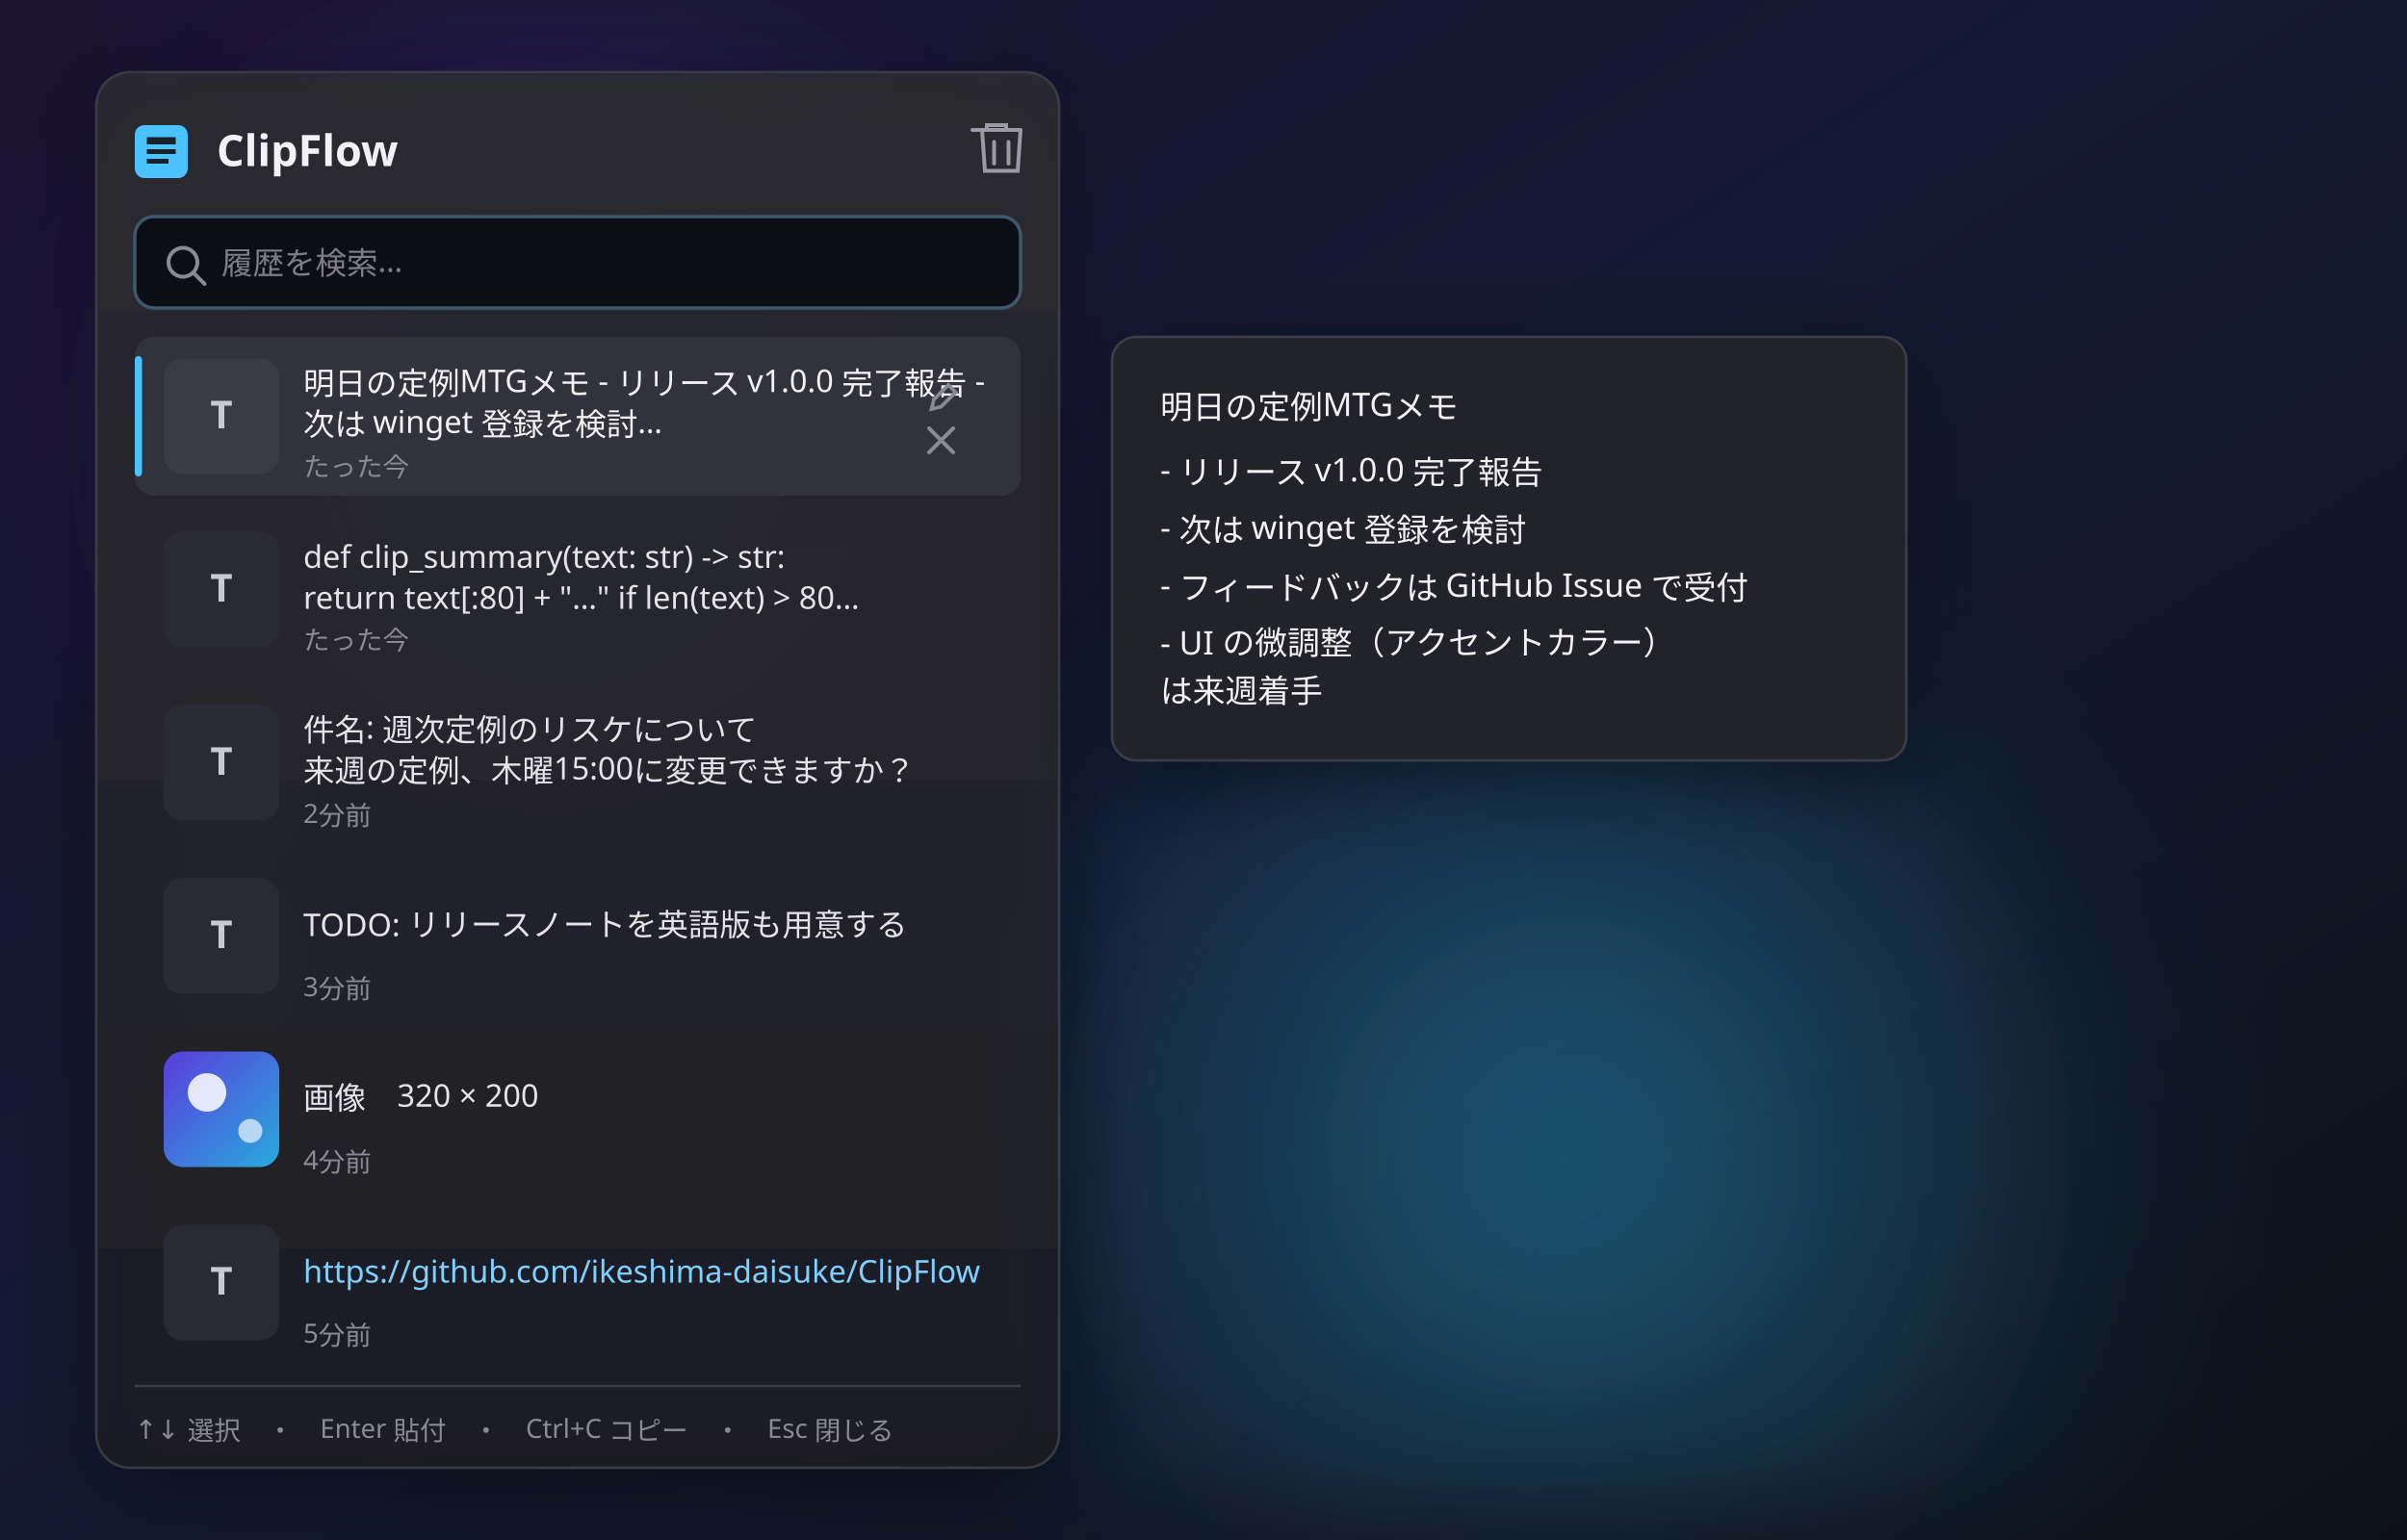
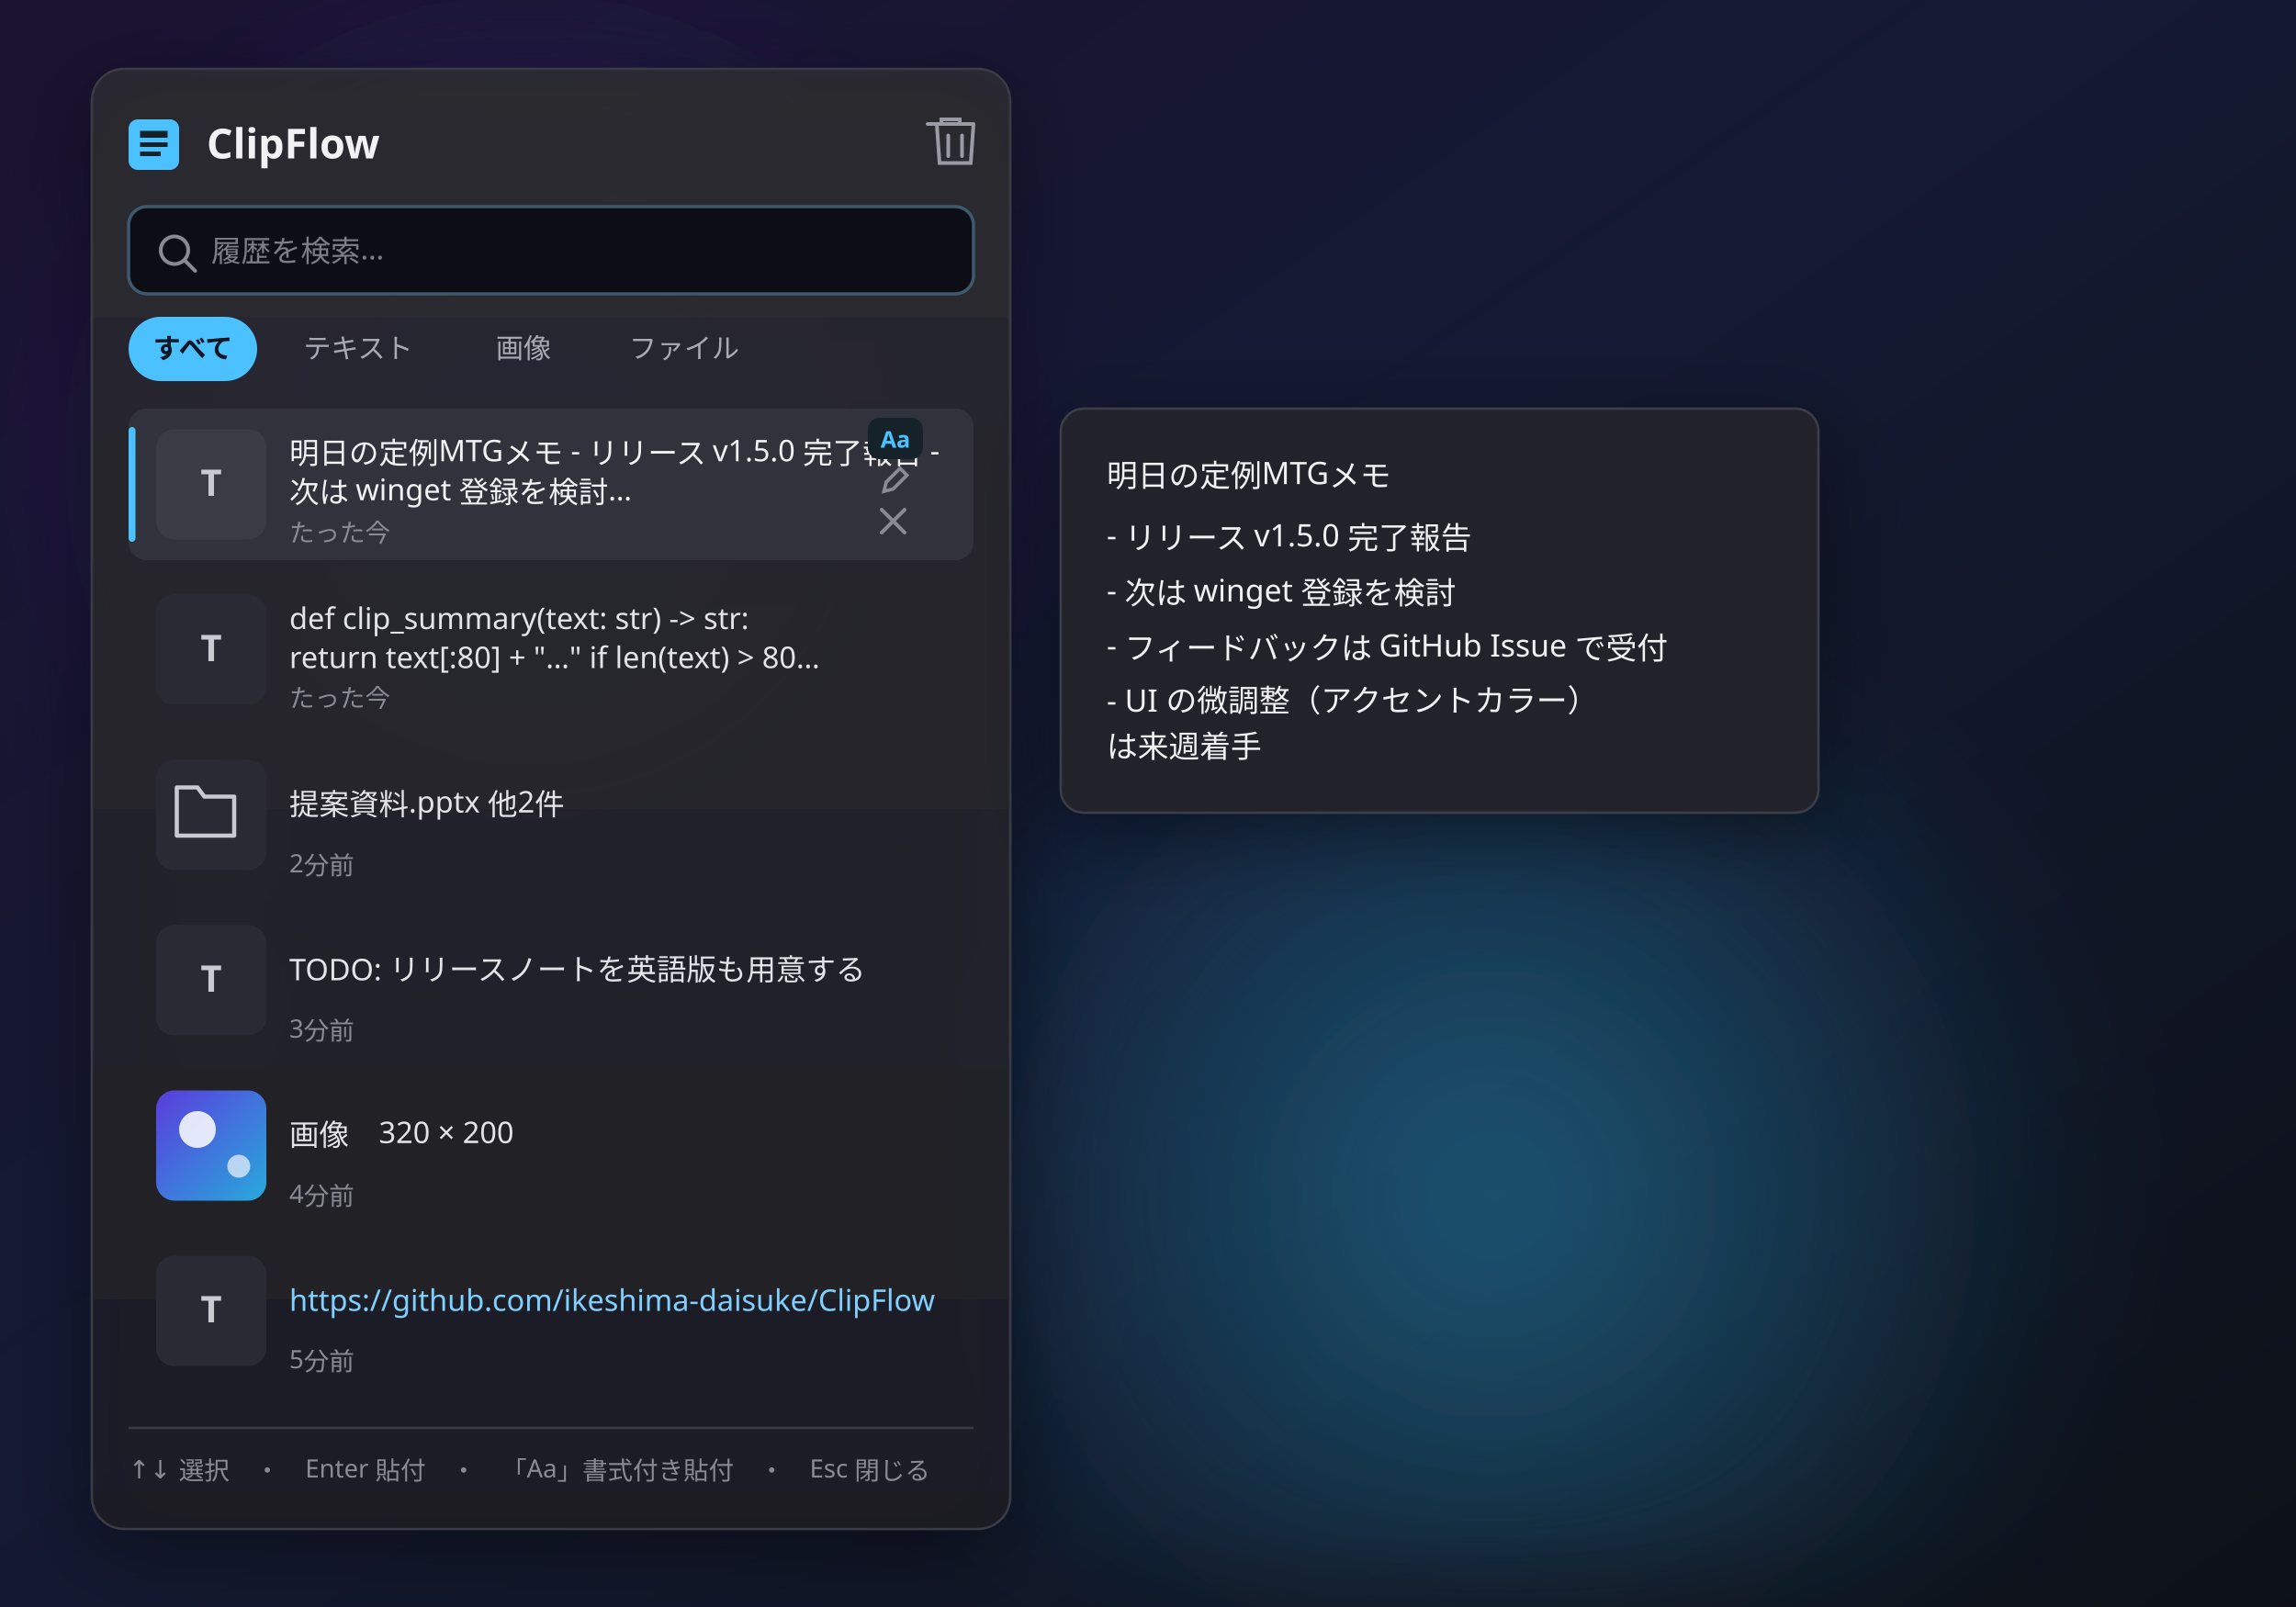
- <svg xmlns="http://www.w3.org/2000/svg" viewBox="0 0 1000 640" font-family="'Segoe UI', 'Yu Gothic UI', 'Noto Sans JP', 'Hiragino Sans', sans-serif">
+ <svg xmlns="http://www.w3.org/2000/svg" viewBox="0 0 1000 700" font-family="'Segoe UI', 'Yu Gothic UI', 'Noto Sans JP', 'Hiragino Sans', sans-serif">
  <defs>
    <linearGradient id="bg" x1="0" y1="0" x2="1" y2="1">
      <stop offset="0%" stop-color="#1b1230" />
      <stop offset="45%" stop-color="#141a33" />
      <stop offset="100%" stop-color="#0d1117" />
    </linearGradient>
    <radialGradient id="glow1" cx="50%" cy="50%" r="50%">
      <stop offset="0%" stop-color="#5a3cdc" stop-opacity="0.55" />
      <stop offset="100%" stop-color="#5a3cdc" stop-opacity="0" />
    </radialGradient>
    <radialGradient id="glow2" cx="50%" cy="50%" r="50%">
      <stop offset="0%" stop-color="#28aadc" stop-opacity="0.45" />
      <stop offset="100%" stop-color="#28aadc" stop-opacity="0" />
    </radialGradient>
    <linearGradient id="thumb" x1="0" y1="0" x2="1" y2="1">
      <stop offset="0%" stop-color="#5a3cdc" />
      <stop offset="100%" stop-color="#28aadc" />
    </linearGradient>
    <linearGradient id="winFill" x1="0" y1="0" x2="0" y2="1">
      <stop offset="0%" stop-color="#2b2b33" stop-opacity="0.92" />
      <stop offset="100%" stop-color="#1e1e24" stop-opacity="0.92" />
    </linearGradient>
    <filter id="soft" x="-50%" y="-50%" width="200%" height="200%">
      <feGaussianBlur stdDeviation="35" />
    </filter>
    <filter id="shadow" x="-30%" y="-30%" width="160%" height="160%">
      <feDropShadow dx="0" dy="8" stdDeviation="18" flood-color="#000000" flood-opacity="0.45" />
    </filter>
  </defs>
-   <rect width="1000" height="640" fill="url(#bg)" />
-   <circle cx="230" cy="180" r="220" fill="url(#glow1)" filter="url(#soft)" />
-   <circle cx="650" cy="480" r="260" fill="url(#glow2)" filter="url(#soft)" />
+   <rect width="1000" height="700" fill="url(#bg)" />
+   <circle cx="230" cy="200" r="220" fill="url(#glow1)" filter="url(#soft)" />
+   <circle cx="650" cy="520" r="260" fill="url(#glow2)" filter="url(#soft)" />
  <g filter="url(#shadow)">
-     <rect x="40" y="30" width="400" height="580" rx="14" fill="url(#winFill)" stroke="#3a3a44" stroke-width="1" />
+     <rect x="40" y="30" width="400" height="636" rx="14" fill="url(#winFill)" stroke="#3a3a44" stroke-width="1" />
    <g transform="translate(56,52)">
      <rect x="0" y="0" width="22" height="22" rx="4" fill="#4cc2ff" />
      <path d="M5 5 h12 v3 h-12 z M5 10 h12 v2 h-12 z M5 14 h9 v2 h-9 z" fill="#12202b" />
      <text x="34" y="17" fill="#f2f2f5" font-size="18" font-weight="600">ClipFlow</text>
      <g transform="translate(346,-2)" fill="none" stroke="#9a9aa4" stroke-width="1.6" stroke-linecap="round">
        <path d="M2 4 h20 M8 4 v-2 h8 v2 M6 4 l1.2 17 h13.6 L22 4" />
        <path d="M11 9 v9 M17 9 v9" />
      </g>
    </g>
    <g transform="translate(56,90)">
      <rect x="0" y="0" width="368" height="38" rx="8" fill="#111116" stroke="#3d5a6c" stroke-width="1.4" />
      <circle cx="20" cy="19" r="6" fill="none" stroke="#8a8a94" stroke-width="1.6" />
      <line x1="24.5" y1="23.5" x2="29" y2="28" stroke="#8a8a94" stroke-width="1.6" stroke-linecap="round" />
      <text x="36" y="24" fill="#7d7d88" font-size="13">履歴を検索…</text>
    </g>
+     <g transform="translate(56,138)" font-size="12">
+       <rect x="0" y="0" width="56" height="28" rx="14" fill="#4cc2ff" />
+       <text x="28" y="18" fill="#0b1420" text-anchor="middle" font-weight="700">すべて</text>
+       <rect x="64" y="0" width="72" height="28" rx="14" fill="transparent" />
+       <text x="100" y="18" fill="#a9a9b2" text-anchor="middle">テキスト</text>
+       <rect x="144" y="0" width="56" height="28" rx="14" fill="transparent" />
+       <text x="172" y="18" fill="#a9a9b2" text-anchor="middle">画像</text>
+       <rect x="208" y="0" width="68" height="28" rx="14" fill="transparent" />
+       <text x="242" y="18" fill="#a9a9b2" text-anchor="middle">ファイル</text>
+     </g>
    <g font-size="13">
-       <g transform="translate(56,140)">
+       <g transform="translate(56,178)">
        <rect x="0" y="0" width="368" height="66" rx="8" fill="#33333c" />
        <rect x="0" y="8" width="3" height="50" rx="1.5" fill="#4cc2ff" />
        <rect x="12" y="9" width="48" height="48" rx="8" fill="#3a3a44" />
        <text x="36" y="38" fill="#c9c9d2" font-size="16" font-weight="600" text-anchor="middle">T</text>
-         <text x="70" y="24" fill="#f2f2f5" font-size="13">明日の定例MTGメモ - リリース v1.0.0 完了報告 -</text>
+         <text x="70" y="24" fill="#f2f2f5" font-size="13">明日の定例MTGメモ - リリース v1.5.0 完了報告 -</text>
        <text x="70" y="41" fill="#f2f2f5" font-size="13">次は winget 登録を検討…</text>
        <text x="70" y="58" fill="#8a8a94" font-size="11">たった今</text>
-         <g transform="translate(330,20)" fill="none" stroke="#8a8a94" stroke-width="1.5">
+         <g transform="translate(322,4)">
+           <rect x="0" y="0" width="24" height="18" rx="5" fill="#18242b" />
+           <text x="12" y="13" fill="#4cc2ff" font-size="10" font-weight="700" text-anchor="middle">Aa</text>
+         </g>
+         <g transform="translate(328,26)" fill="none" stroke="#8a8a94" stroke-width="1.5">
          <path d="M8 0 l3 3 -6 6 -4 1 1 -4 z" />
        </g>
-         <g transform="translate(330,38)" stroke="#8a8a94" stroke-width="1.6" stroke-linecap="round">
+         <g transform="translate(328,44)" stroke="#8a8a94" stroke-width="1.6" stroke-linecap="round">
          <line x1="0" y1="0" x2="10" y2="10" />
          <line x1="10" y1="0" x2="0" y2="10" />
        </g>
      </g>
-       <g transform="translate(56,212)">
+       <g transform="translate(56,250)">
        <rect x="12" y="9" width="48" height="48" rx="8" fill="#2c2c34" />
        <text x="36" y="38" fill="#c9c9d2" font-size="16" font-weight="600" text-anchor="middle">T</text>
        <text x="70" y="24" fill="#e3e3e8" font-size="13">def clip_summary(text: str) -&gt; str:</text>
        <text x="70" y="41" fill="#e3e3e8" font-size="13">return text[:80] + "…" if len(text) &gt; 80…</text>
        <text x="70" y="58" fill="#8a8a94" font-size="11">たった今</text>
      </g>
-       <g transform="translate(56,284)">
+       <g transform="translate(56,322)">
        <rect x="12" y="9" width="48" height="48" rx="8" fill="#2c2c34" />
-         <text x="36" y="38" fill="#c9c9d2" font-size="16" font-weight="600" text-anchor="middle">T</text>
-         <text x="70" y="24" fill="#e3e3e8" font-size="13">件名: 週次定例のリスケについて</text>
-         <text x="70" y="41" fill="#e3e3e8" font-size="13">来週の定例、木曜15:00に変更できますか？</text>
+         <path d="M21 21 h9 l3 4 h13 v17 h-25 z" fill="none" stroke="#c9c9d2" stroke-width="1.8" stroke-linejoin="round" />
+         <text x="70" y="33" fill="#e3e3e8" font-size="13">提案資料.pptx 他2件</text>
        <text x="70" y="58" fill="#8a8a94" font-size="11">2分前</text>
      </g>
-       <g transform="translate(56,356)">
+       <g transform="translate(56,394)">
        <rect x="12" y="9" width="48" height="48" rx="8" fill="#2c2c34" />
        <text x="36" y="38" fill="#c9c9d2" font-size="16" font-weight="600" text-anchor="middle">T</text>
        <text x="70" y="33" fill="#e3e3e8" font-size="13">TODO: リリースノートを英語版も用意する</text>
        <text x="70" y="58" fill="#8a8a94" font-size="11">3分前</text>
      </g>
-       <g transform="translate(56,428)">
+       <g transform="translate(56,466)">
        <rect x="12" y="9" width="48" height="48" rx="8" fill="url(#thumb)" />
        <circle cx="30" cy="26" r="8" fill="#ffffff" opacity="0.85" />
        <circle cx="48" cy="42" r="5" fill="#ffffff" opacity="0.65" />
        <text x="70" y="33" fill="#e3e3e8" font-size="13">画像　320 × 200</text>
        <text x="70" y="58" fill="#8a8a94" font-size="11">4分前</text>
      </g>
-       <g transform="translate(56,500)">
+       <g transform="translate(56,538)">
        <rect x="12" y="9" width="48" height="48" rx="8" fill="#2c2c34" />
        <text x="36" y="38" fill="#c9c9d2" font-size="16" font-weight="600" text-anchor="middle">T</text>
        <text x="70" y="33" fill="#7fd0ff" font-size="13">https://github.com/ikeshima-daisuke/ClipFlow</text>
        <text x="70" y="58" fill="#8a8a94" font-size="11">5分前</text>
      </g>
    </g>
-     <line x1="56" y1="576" x2="424" y2="576" stroke="#3a3a44" stroke-width="1" />
-     <text x="56" y="598" fill="#8a8a94" font-size="11">↑↓ 選択　・　Enter 貼付　・　Ctrl+C コピー　・　Esc 閉じる</text>
+     <line x1="56" y1="622" x2="424" y2="622" stroke="#3a3a44" stroke-width="1" />
+     <text x="56" y="644" fill="#8a8a94" font-size="11">↑↓ 選択　・　Enter 貼付　・　「Aa」書式付き貼付　・　Esc 閉じる</text>
  </g>
-   <g filter="url(#shadow)" transform="translate(462,140)">
+   <g filter="url(#shadow)" transform="translate(462,178)">
    <rect x="0" y="0" width="330" height="176" rx="10" fill="#232329" stroke="#3d3d46" stroke-width="1" />
    <text font-size="13.5" fill="#f2f2f5">
      <tspan x="20" y="34">明日の定例MTGメモ</tspan>
-       <tspan x="20" y="60">- リリース v1.0.0 完了報告</tspan>
+       <tspan x="20" y="60">- リリース v1.5.0 完了報告</tspan>
      <tspan x="20" y="84">- 次は winget 登録を検討</tspan>
      <tspan x="20" y="108">- フィードバックは GitHub Issue で受付</tspan>
      <tspan x="20" y="132">- UI の微調整（アクセントカラー）</tspan>
      <tspan x="20" y="152">  は来週着手</tspan>
    </text>
  </g>
</svg>
